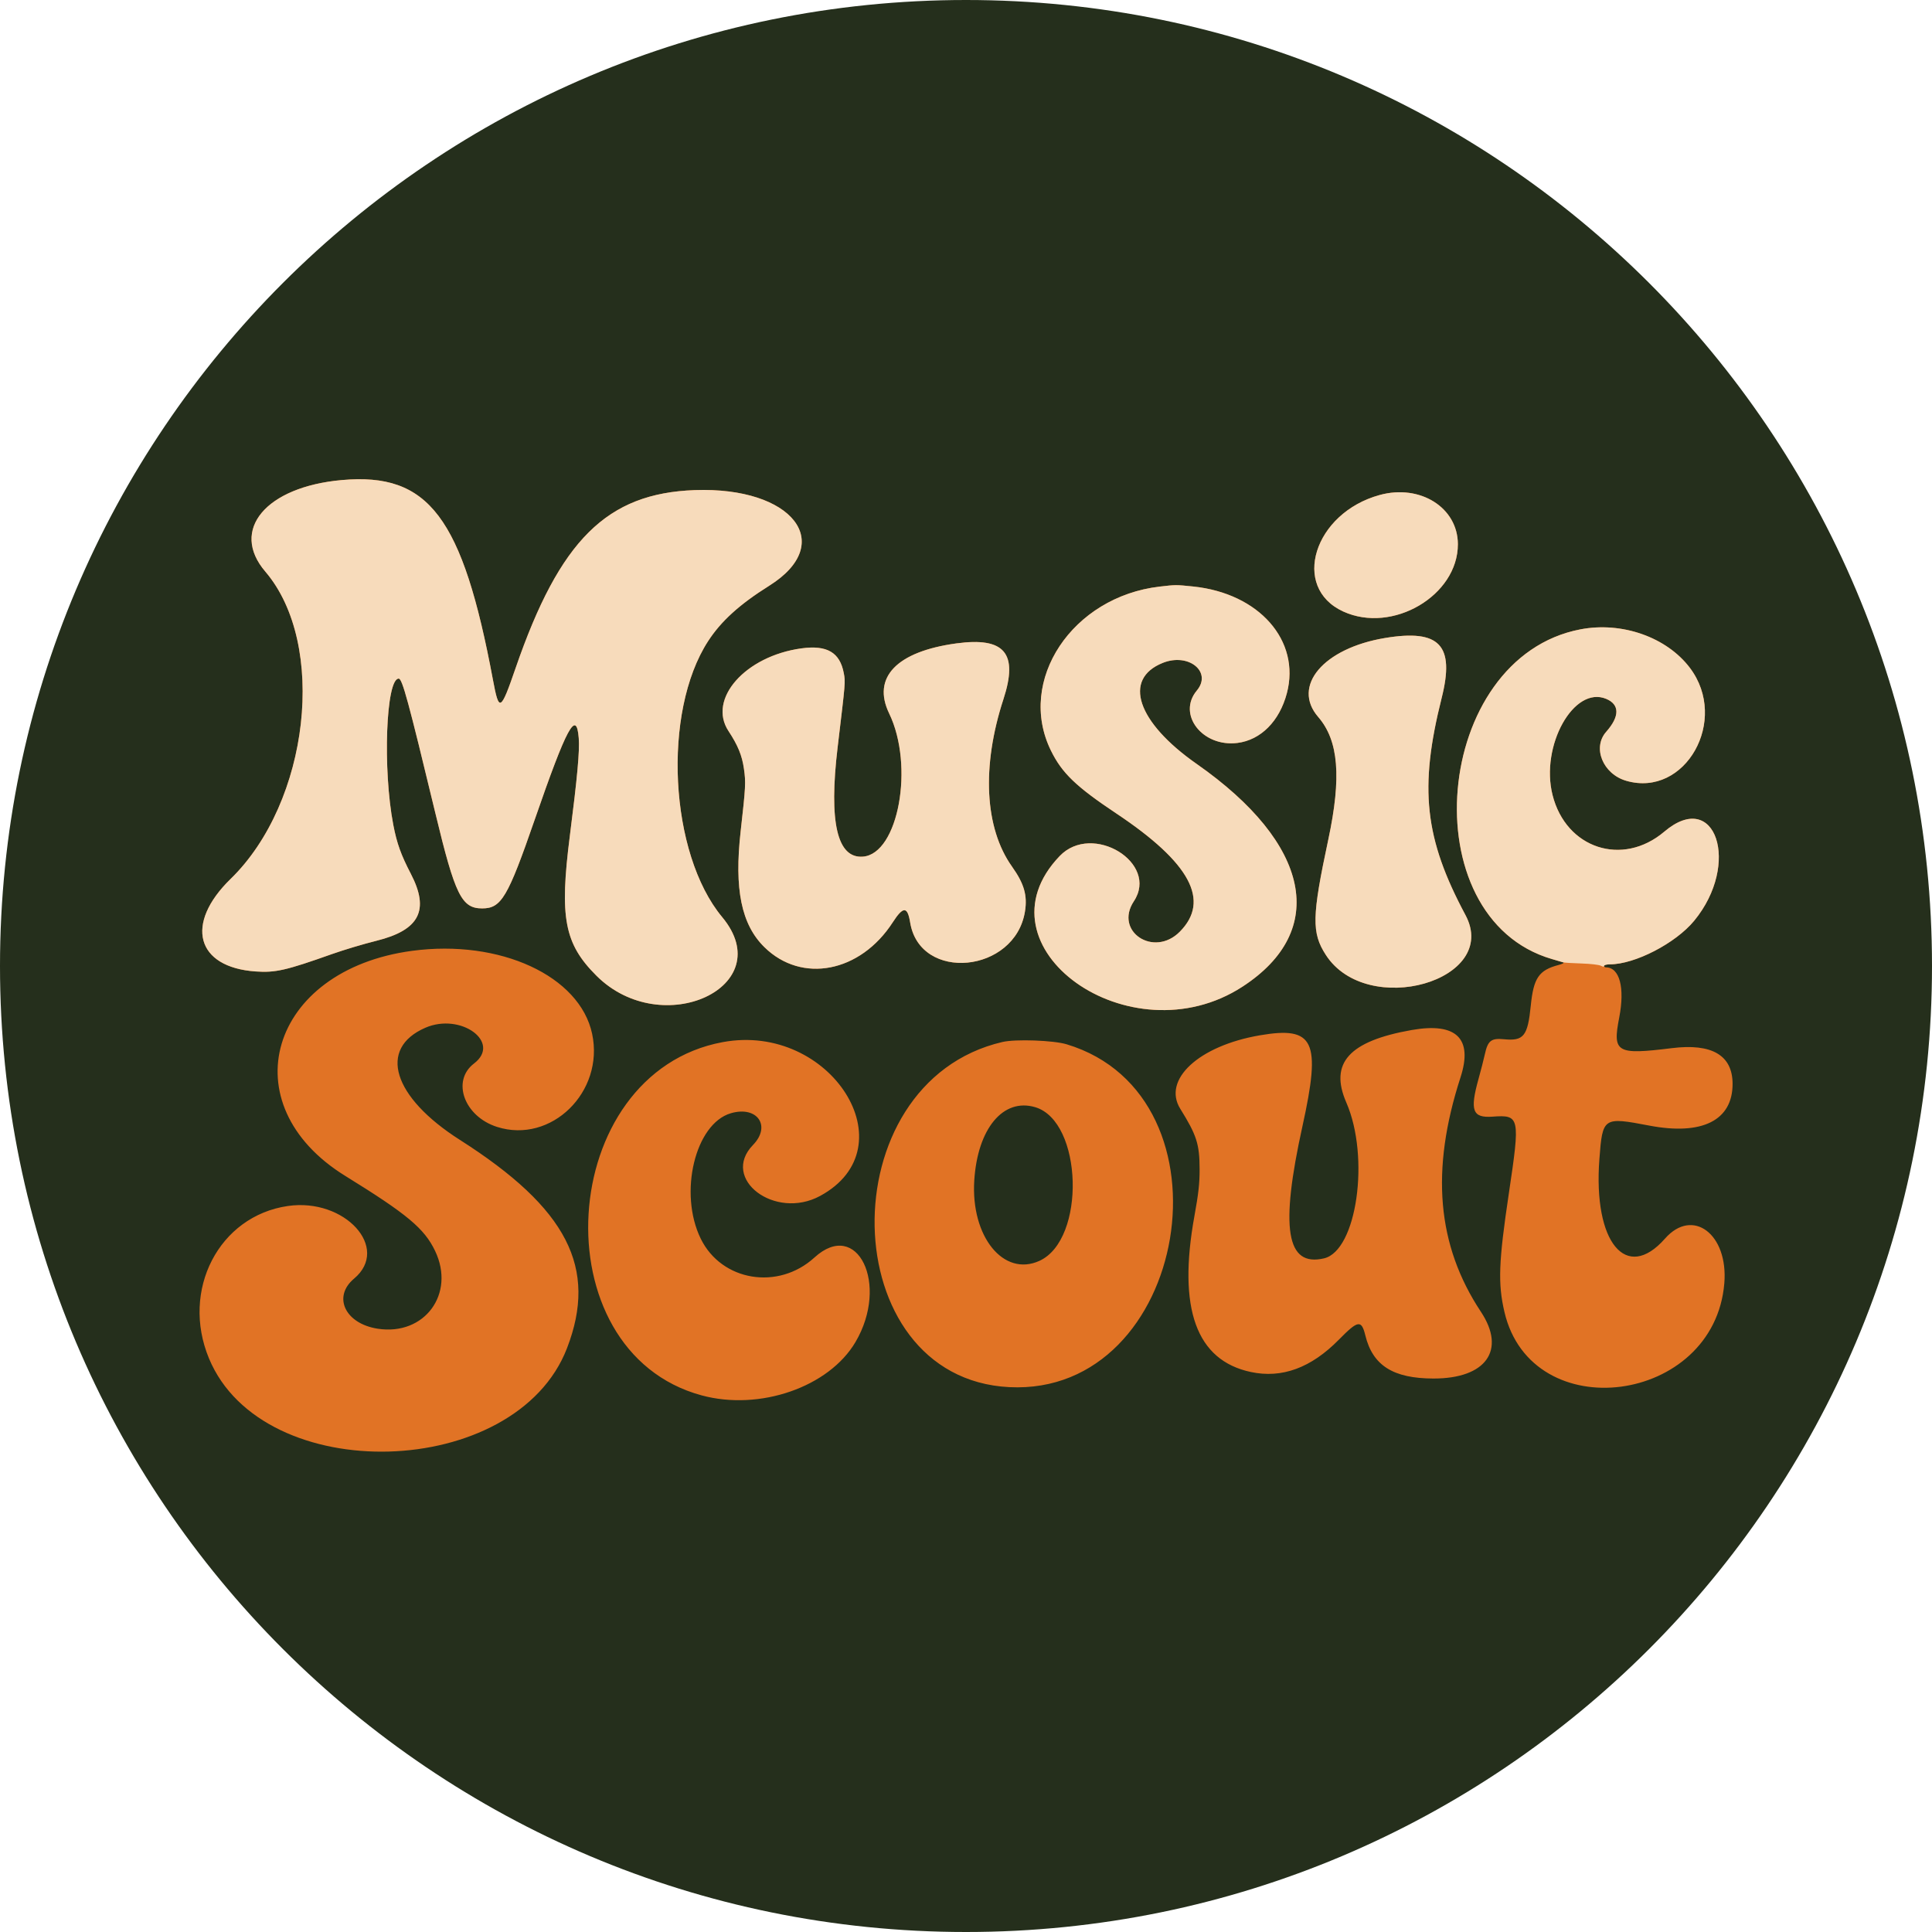
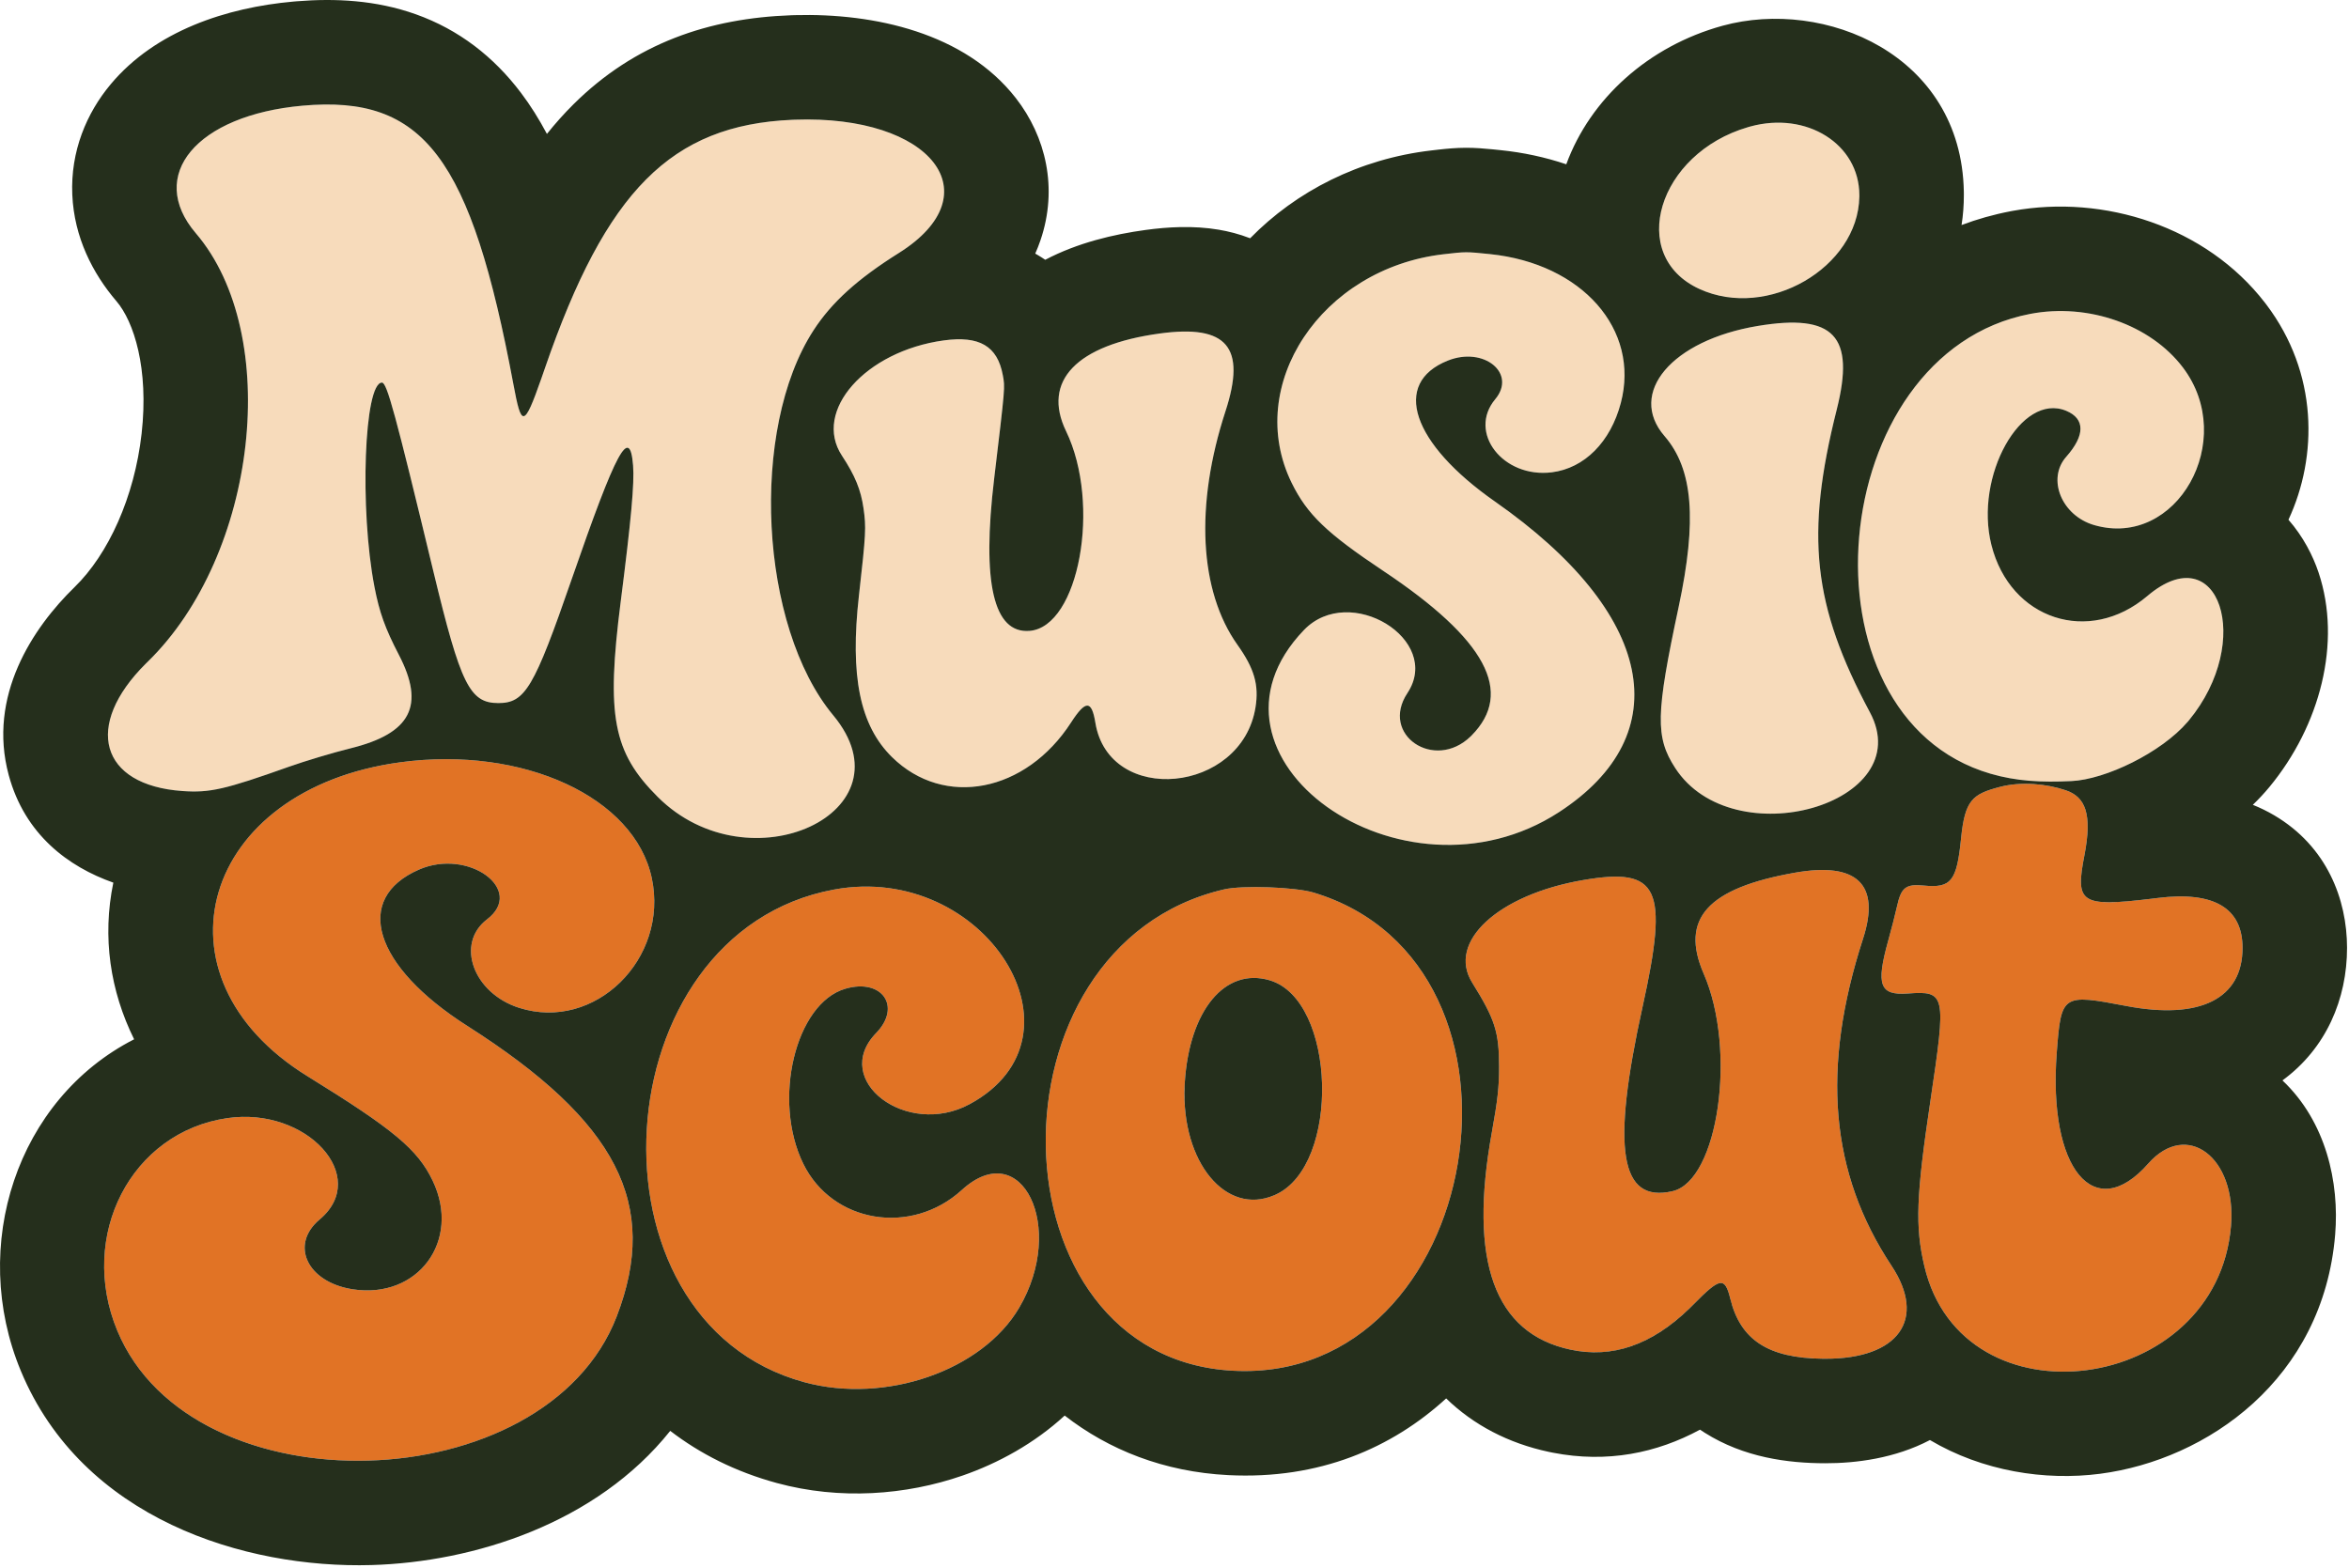
- <svg xmlns="http://www.w3.org/2000/svg" width="1083" height="1083" viewBox="0 0 1083 1083" fill="none">
-   <circle cx="541.5" cy="541.5" r="541.5" fill="#252F1C" />
-   <path fill-rule="evenodd" clip-rule="evenodd" d="M191.597 269.101C148.996 272.907 128.78 297.089 148.717 320.391C183.519 361.068 173.526 449.643 129.279 492.688C103.355 517.908 109.922 542.216 143.294 544.562C154.339 545.339 160.304 543.98 186.088 534.814C192.613 532.493 203.81 529.143 210.97 527.37C235.166 521.375 240.9 510.231 230.295 489.816C224.753 479.15 222.467 472.779 220.476 462.452C214.462 431.273 216.337 380.405 223.499 380.405C225.503 380.405 228.792 392.486 244.155 456.249C255.141 501.847 258.775 509.213 270.284 509.213C281.027 509.213 284.616 503.15 299.74 459.448C317.736 407.446 323.115 397.479 324.418 413.72C324.989 420.827 323.659 435.455 319.434 468.537C313.575 514.409 316.349 528.997 334.345 546.947C371.186 583.693 437.149 552.958 404.833 514.102C375.175 478.441 371.125 399.183 396.928 359.404C404.236 348.139 414.568 338.774 431.236 328.309C469.087 304.545 444.314 272.772 389.469 274.736C340.176 276.502 313.776 302.72 289.039 374.474C280.631 398.863 279.736 399.338 276.35 381.22C259.268 289.794 240.336 264.747 191.597 269.101ZM773.389 277.476C736.51 287.593 723.477 329.283 752.971 342.786C780.578 355.425 817.296 333.851 817.225 305.033C817.173 284.523 796.067 271.255 773.389 277.476ZM650.099 328.816C601.025 334.502 569.835 381.506 589.104 420.737C595.317 433.386 603.16 440.92 625.898 456.079C667.234 483.636 678.601 504.852 661.364 522.268C646.812 536.97 624.394 522.117 635.6 505.2C649.845 483.695 612.338 460.797 594.047 479.832C545.072 530.801 633.478 594.022 696.48 553.084C744.787 521.694 734.764 472.944 670.811 428.23C637.312 404.809 629.207 380.624 651.825 371.575C666.291 365.786 679.627 376.633 670.894 387.085C659.73 400.449 674.026 418.915 693.641 416.464C706.75 414.826 717.251 404.262 721.371 388.567C729.117 359.064 705.797 332.561 668.746 328.759C659.147 327.774 659.092 327.774 650.099 328.816ZM885.922 352.787C803.176 368.617 790.576 514.474 869.955 537.608C872.751 538.423 875.611 539.271 876.31 539.492C877.009 539.714 875.842 540.351 873.716 540.907C862.65 543.805 859.643 548.181 858.098 563.64C856.385 580.794 854.131 583.644 843.13 582.56C835.89 581.847 834.018 583.309 832.339 590.989C831.727 593.785 830.121 600.049 828.769 604.906C823.86 622.557 825.427 626.751 836.633 625.949C851.955 624.852 852.208 626.036 845.8 668.951C840.053 707.434 839.606 719.519 843.337 735.474C858.579 800.643 960.962 787.268 966.583 719.373C968.867 691.778 948.831 676.689 933.314 694.317C911.602 718.983 893.01 696.441 896.551 649.744C898.332 626.243 898.651 626.029 924.515 630.961C954.158 636.614 971.241 628.058 971.216 607.571C971.196 591.551 959.656 584.758 937.186 587.542C906.104 591.391 903.848 590.082 907.667 570.409C910.921 553.649 907.888 542.262 900.17 542.262C899.631 542.262 899.19 541.881 899.19 541.415C899.19 540.949 900.655 540.567 902.445 540.567C916.455 540.567 939.257 528.782 949.669 516.16C975.935 484.315 961.706 441.779 932.95 466.185C909.529 486.064 877.841 475.682 870.293 445.657C863.349 418.034 882.245 384.18 900.378 391.756C907.985 394.934 907.984 401.614 900.373 410.211C892.492 419.116 898.513 433.873 911.579 437.672C944.745 447.313 969.395 403.611 947.282 374.37C934.263 357.156 909.189 348.336 885.922 352.787ZM776.411 357.634C741.872 363.37 723.927 384.566 738.932 401.903C750.387 415.139 752.071 435.611 744.585 470.655C735.381 513.744 735.185 522.878 743.199 535.278C766.353 571.1 841.165 549.732 821.47 512.923C798.505 470.006 795.413 441.799 808.137 391.253C815.592 361.636 807.018 352.551 776.411 357.634ZM536.072 360.668C502.621 365.227 488.677 379.764 498.423 399.917C512.619 429.273 503.604 478.601 483.752 480.194C469.265 481.357 464.517 460.913 469.533 418.963C473.991 381.672 473.93 382.409 473.006 377.412C470.847 365.732 463.621 361.484 449.255 363.451C417.794 367.759 396.537 391.825 408.348 409.763C413.638 417.797 415.968 423.487 417.028 430.961C418.124 438.68 418.003 440.984 415.184 465.995C411.526 498.441 415.576 518.227 428.47 530.917C449.408 551.521 482.251 545.168 500.445 516.996C506.287 507.949 508.713 507.97 510.196 517.083C515.668 550.7 569.036 545.566 574.562 510.891C575.991 501.925 574.085 495.333 567.304 485.8C551.935 464.188 550.163 429.672 562.486 391.93C570.907 366.139 563.164 356.975 536.072 360.668ZM231.001 532.996C150.912 543.721 128.583 619.066 193.598 659.206C228.29 680.624 237.895 688.649 243.901 701.227C255.394 725.299 237.972 748.892 211.713 744.818C193.442 741.983 186.329 726.916 198.464 716.757C218.966 699.591 193.307 671.412 161.38 676.028C122.738 681.615 101.226 723.195 117.159 761.506C147.33 834.056 289.201 829.998 317.829 755.766C335.197 710.727 318.036 677.34 257.803 638.978C220.117 614.978 211.713 587.766 238.392 576.134C258.288 567.458 281.269 584.291 265.719 596.15C252.956 605.886 260.199 625.83 278.63 631.702C308.949 641.361 338.839 612.115 331.933 579.549C325.04 547.042 280.28 526.396 231.001 532.996ZM791.339 577.387C756.207 583.577 745.067 595.926 754.686 618.016C768.048 648.704 760.555 701.101 742.191 705.383C721 710.325 717.457 688.572 730.115 631.241C740.672 583.425 736.757 575.102 706.178 580.361C671.975 586.242 651.455 605.211 661.617 621.552C670.833 636.372 672.416 641.319 672.448 655.393C672.466 663.385 671.844 669.007 669.545 681.663C660.103 733.64 670.569 762.57 701.176 769.09C718.597 772.801 734.949 766.788 750.538 750.939C761.31 739.988 763.173 739.696 765.362 748.62C769.493 765.459 780.956 772.705 803.529 772.746C833.013 772.798 844.376 756.843 830.153 735.362C805.468 698.079 801.806 656.062 818.7 603.941C825.778 582.106 816.369 572.975 791.339 577.387ZM405.146 584.171C311.533 601.495 302.165 757.423 393.251 782.175C425.82 791.025 464.695 777.555 479.567 752.266C498.595 719.91 480.619 682.936 456.543 704.907C436.21 723.461 404.5 718.22 392.816 694.374C380.289 668.808 389.652 629.861 409.727 624.025C424.489 619.733 432.439 631.18 422.094 641.834C403.689 660.79 434.374 684.106 459.696 670.406C510.076 643.15 465.68 572.969 405.146 584.171ZM561.918 584.097C464.135 606.841 467.402 772.594 565.732 777.57C666.438 782.667 694.58 614.547 597.903 585.379C590.496 583.144 569.265 582.388 561.918 584.097ZM580.283 620.644C606.987 628.574 608.83 694.826 582.68 706.771C562.586 715.949 544.134 693.19 546.137 661.697C547.987 632.606 562.363 615.322 580.283 620.644Z" fill="#E17325" />
-   <path fill-rule="evenodd" clip-rule="evenodd" d="M191.596 269.101C148.996 272.907 128.78 297.089 148.717 320.391C183.519 361.068 173.526 449.643 129.279 492.688C103.355 517.908 109.922 542.216 143.293 544.562C154.339 545.339 160.304 543.98 186.088 534.814C192.613 532.493 203.81 529.143 210.97 527.37C235.165 521.375 240.9 510.231 230.294 489.816C224.753 479.15 222.467 472.779 220.475 462.452C214.461 431.273 216.337 380.405 223.499 380.405C225.502 380.405 228.792 392.486 244.155 456.249C255.141 501.847 258.775 509.213 270.284 509.213C281.027 509.213 284.616 503.15 299.74 459.448C317.735 407.446 323.115 397.479 324.418 413.72C324.988 420.827 323.659 435.455 319.434 468.537C313.574 514.408 316.349 528.997 334.345 546.947C371.186 583.693 437.148 552.958 404.833 514.102C375.175 478.441 371.125 399.183 396.928 359.404C404.235 348.139 414.568 338.774 431.236 328.309C469.087 304.545 444.314 272.772 389.468 274.736C340.176 276.502 313.775 302.72 289.038 374.474C280.63 398.863 279.735 399.338 276.35 381.22C259.268 289.794 240.336 264.747 191.596 269.101ZM773.388 277.476C736.51 287.593 723.476 329.283 752.971 342.786C780.578 355.425 817.296 333.851 817.225 305.033C817.173 284.523 796.067 271.255 773.388 277.476ZM650.099 328.816C601.025 334.502 569.835 381.506 589.104 420.737C595.316 433.386 603.16 440.92 625.898 456.079C667.233 483.636 678.601 504.852 661.363 522.268C646.811 536.97 624.394 522.117 635.6 505.2C649.844 483.695 612.338 460.797 594.047 479.832C545.072 530.801 633.478 594.022 696.479 553.084C744.786 521.694 734.764 472.943 670.811 428.23C637.312 404.809 629.207 380.624 651.825 371.575C666.291 365.786 679.627 376.633 670.894 387.085C659.729 400.449 674.025 418.915 693.641 416.464C706.749 414.826 717.25 404.262 721.371 388.567C729.117 359.064 705.797 332.561 668.746 328.759C659.146 327.774 659.092 327.774 650.099 328.816ZM885.921 352.787C803.176 368.617 790.576 514.474 869.954 537.608C872.751 538.423 875.608 539.255 876.304 539.457C877 539.659 881.612 539.947 886.554 540.096C891.497 540.246 896.361 540.808 897.365 541.345C898.559 541.984 899.19 542.018 899.19 541.444C899.19 540.962 900.655 540.567 902.444 540.567C916.455 540.567 939.257 528.782 949.668 516.16C975.935 484.315 961.706 441.779 932.95 466.185C909.529 486.064 877.84 475.682 870.292 445.657C863.349 418.034 882.245 384.18 900.377 391.756C907.985 394.934 907.984 401.614 900.373 410.211C892.491 419.116 898.513 433.873 911.579 437.672C944.745 447.313 969.395 403.611 947.282 374.37C934.263 357.156 909.189 348.336 885.921 352.787ZM776.41 357.634C741.872 363.37 723.927 384.566 738.932 401.903C750.387 415.139 752.071 435.611 744.585 470.655C735.381 513.744 735.184 522.878 743.199 535.278C766.352 571.1 841.165 549.732 821.469 512.923C798.504 470.005 795.413 441.799 808.137 391.253C815.592 361.636 807.018 352.551 776.41 357.634ZM536.072 360.668C502.621 365.227 488.676 379.764 498.423 399.917C512.619 429.273 503.604 478.601 483.752 480.194C469.265 481.357 464.517 460.913 469.532 418.963C473.991 381.672 473.93 382.409 473.006 377.412C470.847 365.732 463.621 361.484 449.255 363.451C417.794 367.759 396.537 391.825 408.348 409.763C413.638 417.797 415.968 423.487 417.028 430.961C418.124 438.68 418.003 440.984 415.183 465.995C411.526 498.441 415.576 518.227 428.47 530.917C449.408 551.521 482.25 545.168 500.445 516.996C506.287 507.949 508.713 507.97 510.196 517.083C515.668 550.7 569.036 545.566 574.562 510.891C575.991 501.925 574.084 495.333 567.304 485.8C551.935 464.188 550.163 429.672 562.486 391.93C570.906 366.139 563.164 356.975 536.072 360.668Z" fill="#F7DBBB" />
+ <svg xmlns="http://www.w3.org/2000/svg" width="944" height="630" viewBox="0 0 944 630" fill="none">
+   <path fill-rule="evenodd" clip-rule="evenodd" d="M803.715 316.276C792.648 319.173 789.642 321.549 788.097 337.008C786.383 354.163 784.129 357.013 773.129 355.928C765.889 355.215 764.017 356.677 762.337 364.357C761.725 367.154 760.119 373.417 758.768 378.274C753.859 395.925 755.425 400.119 766.632 399.317C781.954 398.221 782.206 399.405 775.798 442.32C770.052 480.803 769.604 492.888 773.336 508.842C788.577 574.012 890.961 560.636 896.582 492.741C898.865 465.146 878.83 450.057 863.313 467.685C841.6 492.351 823.009 469.81 826.549 423.112C828.331 399.611 828.65 399.397 854.513 404.329C884.157 409.982 901.24 401.427 901.214 380.939C901.195 364.919 889.655 358.126 867.185 360.91C836.102 364.76 833.846 363.45 837.666 343.778C840.92 327.017 837.979 320.261 830.169 317.631C822.358 315.001 812.256 314.039 803.715 316.276ZM161 306.364C80.911 317.089 58.582 392.435 123.597 432.574C158.288 453.993 167.894 462.017 173.899 474.595C185.392 498.667 167.971 522.261 141.712 518.186C123.441 515.352 116.328 500.285 128.463 490.125C148.964 472.96 123.306 444.78 91.379 449.396C52.736 454.983 31.225 496.564 47.157 534.875C77.329 607.425 219.2 603.366 247.827 529.134C265.196 484.096 248.035 450.708 187.801 412.346C150.116 388.346 141.711 361.134 168.39 349.502C188.286 340.826 211.267 357.659 195.718 369.519C182.955 379.254 190.198 399.199 208.628 405.07C238.947 414.729 268.837 385.483 261.932 352.917C255.039 320.41 210.278 299.764 161 306.364ZM721.337 350.755C686.206 356.946 675.066 369.294 684.685 391.384C698.047 422.072 690.553 474.469 672.19 478.752C650.998 483.693 647.455 461.941 660.113 404.609C670.67 356.793 666.755 348.471 636.177 353.729C601.973 359.611 581.453 378.579 591.615 394.92C600.832 409.741 602.415 414.687 602.446 428.761C602.464 436.754 601.843 442.376 599.544 455.031C590.101 507.008 600.568 535.938 631.175 542.458C648.596 546.169 664.948 540.157 680.537 524.307C691.308 513.356 693.172 513.065 695.361 521.988C699.492 538.827 710.955 546.073 733.527 546.114C763.012 546.166 774.375 530.211 760.152 508.73C735.466 471.447 731.805 429.43 748.699 377.309C755.776 355.474 746.367 346.344 721.337 350.755ZM335.144 357.54C241.532 374.863 232.164 530.792 323.249 555.543C355.819 564.394 394.693 550.924 409.565 525.634C428.593 493.278 410.617 456.304 386.541 478.276C366.208 496.83 334.499 491.588 322.814 467.742C310.288 442.176 319.65 403.229 339.726 397.393C354.488 393.102 362.437 404.548 352.093 415.202C333.688 434.158 364.373 457.475 389.694 443.775C440.074 416.518 395.679 346.338 335.144 357.54ZM491.917 357.465C394.134 380.21 397.401 545.962 495.73 550.938C596.436 556.035 624.578 387.915 527.901 358.747C520.495 356.513 499.264 355.757 491.917 357.465ZM510.282 394.012C536.986 401.943 538.829 468.195 512.678 480.139C492.584 489.317 474.133 466.558 476.135 435.065C477.985 405.974 492.362 388.691 510.282 394.012Z" fill="#E17325" />
+   <path fill-rule="evenodd" clip-rule="evenodd" d="M121.595 42.47C78.994 46.276 58.778 70.458 78.716 93.76C113.517 134.437 103.525 223.012 59.277 266.057C33.353 291.277 39.921 315.584 73.292 317.931C84.337 318.708 90.302 317.349 116.087 308.182C122.612 305.862 133.809 302.512 140.969 300.738C165.164 294.744 170.898 283.599 160.293 263.184C154.752 252.519 152.465 246.148 150.474 235.82C144.46 204.642 146.335 153.774 153.498 153.774C155.501 153.774 158.791 165.855 174.153 229.618C185.139 275.216 188.773 282.582 200.283 282.582C211.025 282.582 214.614 276.518 229.738 232.817C247.734 180.814 253.113 170.848 254.417 187.089C254.987 194.196 253.657 208.824 249.432 241.906C243.573 287.777 246.347 302.365 264.343 320.315C301.185 357.061 367.147 326.326 334.831 287.47C305.173 251.809 301.124 172.552 326.927 132.773C334.234 121.508 344.567 112.142 361.234 101.677C399.085 77.914 374.313 46.14 319.467 48.105C270.174 49.87 243.774 76.089 219.037 147.842C210.629 172.232 209.734 172.707 206.349 154.589C189.266 63.162 170.334 38.116 121.595 42.47ZM703.387 50.845C666.508 60.962 653.475 102.652 682.969 116.155C710.577 128.794 747.294 107.22 747.223 78.401C747.171 57.891 726.066 44.623 703.387 50.845ZM580.097 102.185C531.023 107.87 499.833 154.875 519.102 194.106C525.315 206.755 533.159 214.289 555.896 229.448C597.232 257.005 608.599 278.221 591.362 295.637C576.81 310.339 554.392 295.486 565.599 278.568C579.843 257.063 542.336 234.166 524.045 253.201C475.071 304.17 563.477 367.39 626.478 326.453C674.785 295.062 664.763 246.312 600.81 201.599C567.31 178.177 559.206 153.993 581.823 144.943C596.29 139.155 609.625 150.001 600.893 160.453C589.728 173.817 604.024 192.283 623.639 189.833C636.748 188.195 647.249 177.631 651.369 161.936C659.115 132.433 635.795 105.93 598.745 102.127C589.145 101.143 589.091 101.143 580.097 102.185ZM815.92 126.156C733.175 141.986 720.574 287.842 799.953 310.977C810.357 314.007 820.358 314.501 832.443 313.936C846.438 313.283 869.256 302.151 879.667 289.529C905.933 257.684 891.704 215.148 862.948 239.554C839.527 259.433 807.839 249.05 800.291 219.025C793.347 191.403 812.244 157.549 830.376 165.124C837.983 168.303 837.982 174.982 830.372 183.58C822.49 192.484 828.512 207.242 841.577 211.041C874.743 220.682 899.393 176.98 877.281 147.739C864.262 130.524 839.187 121.704 815.92 126.156ZM706.409 131.002C671.871 136.738 653.926 157.935 668.93 175.271C680.386 188.508 682.069 208.979 674.583 244.024C665.38 287.113 665.183 296.246 673.198 308.647C696.351 344.469 771.164 323.101 751.468 286.292C728.503 243.374 725.411 215.168 738.135 164.622C745.59 135.005 737.017 125.92 706.409 131.002ZM466.07 134.037C432.619 138.596 418.675 153.133 428.421 173.286C442.617 202.641 433.602 251.97 413.751 253.563C399.263 254.725 394.515 234.281 399.531 192.332C403.989 155.041 403.928 155.777 403.004 150.78C400.845 139.1 393.619 134.853 379.253 136.82C347.793 141.127 326.535 165.194 338.347 183.132C343.636 191.166 345.966 196.856 347.027 204.329C348.122 212.049 348.001 214.353 345.182 239.363C341.524 271.81 345.574 291.596 358.468 304.286C379.406 324.89 412.249 318.537 430.443 290.364C436.285 281.317 438.711 281.338 440.194 290.452C445.666 324.069 499.035 318.935 504.561 284.26C505.99 275.294 504.083 268.702 497.303 259.168C481.933 237.557 480.161 203.04 492.484 165.299C500.905 139.508 493.162 130.344 466.07 134.037Z" fill="#F7DBBB" />
+   <path d="M119.33 0.511C134.581 -0.721 150.989 0.003 167.073 5.724C184.462 11.909 198.434 22.848 209.347 37.285C213.168 42.339 216.63 47.867 219.794 53.824C223.159 49.619 226.702 45.647 230.448 41.927C255.278 17.269 285.038 7.311 317.964 6.131L319.483 6.083C351.468 5.222 387.823 13.239 408.235 39.419C420.27 54.856 425.273 75.631 418.144 96.552C417.515 98.398 416.81 100.19 416.038 101.928C416.355 102.106 416.672 102.288 416.989 102.474C418.05 103.097 419.072 103.744 420.057 104.412C433.063 97.575 447.489 94.181 460.397 92.421C469.211 91.22 479.493 90.584 489.796 92.322C493.684 92.978 497.988 94.053 502.401 95.764C520.909 76.835 546.358 63.813 575.262 60.464L578.242 60.12C581.42 59.763 585.153 59.408 589.064 59.396C592.86 59.384 596.599 59.697 599.896 60.025L603.031 60.346L603.033 60.347C612.102 61.278 620.983 63.175 629.447 66.032C639.116 39.651 662.513 18.507 692.275 10.342C733.145 -0.87 788.214 21.83 789.21 76.987L789.223 78.295V78.297C789.234 82.484 788.911 86.537 788.297 90.449C794.494 88.108 801.067 86.235 808.028 84.904L808.897 84.742C845.446 78.074 886.528 90.994 910.218 121.67L910.78 122.405L910.781 122.406C931.597 149.933 931.544 183.411 919.672 208.889C925.604 215.682 929.506 223.348 931.772 230.122C941.18 258.246 932.352 291.662 912.068 316.253C909.969 318.798 907.713 321.206 905.356 323.48C908.247 324.636 911.113 326.023 913.923 327.677C935.225 340.215 943.191 361.578 943.214 380.887C943.24 401.488 934.838 421.398 917.253 434.24C934.813 450.852 940.169 475.289 938.438 496.204V496.206C933.625 554.337 887.008 586.719 844.007 592.336C821.806 595.237 796.678 591.302 775.594 578.787C761.532 586.166 745.849 588.136 733.453 588.114C718.559 588.087 700.877 585.833 685.088 575.852C684.445 575.446 683.814 575.031 683.194 574.61C665.807 584.019 645.881 588.119 624.063 583.87L622.424 583.536C606.2 580.08 592.19 572.75 581.173 562.056C559.411 581.952 530.237 594.738 493.607 592.884C467.757 591.576 445.59 582.736 427.87 568.946C415.698 580.138 401.198 588.086 386.795 593.077C363.999 600.975 337.486 602.935 312.236 596.074C295.526 591.533 281.3 584.272 269.349 575.096C239.726 612.246 190.479 627.852 149.272 629.031C98.325 630.488 33.11 610.477 8.377 551.002C-12.518 500.76 6.789 441.769 53.899 417.715C44.294 398.296 41.013 376.676 45.544 354.752C27.439 348.376 9.957 335.415 3.503 311.526C-5.086 279.737 13.187 252.3 29.991 235.953C43.536 222.775 54.032 199.78 56.905 174.312C59.868 148.048 53.785 129.225 46.802 121.064C37.259 109.909 29.795 95.376 29.053 78.268C28.296 60.778 34.792 45.454 44.481 33.865C62.5 12.312 91.176 3.02 117.858 0.636L119.33 0.511ZM261.932 352.916C255.039 320.41 210.278 299.764 161.001 306.364C80.911 317.089 58.583 392.435 123.597 432.575C158.288 453.993 167.894 462.017 173.9 474.595C185.392 498.667 167.971 522.26 141.713 518.186C123.441 515.351 116.328 500.284 128.463 490.124C148.964 472.959 123.306 444.78 91.379 449.396C52.736 454.983 31.225 496.564 47.157 534.874C77.328 607.424 219.2 603.366 247.828 529.134C265.196 484.096 248.035 450.708 187.801 412.346C150.116 388.346 141.711 361.134 168.39 349.501C188.286 340.826 211.267 357.659 195.718 369.519C182.955 379.254 190.198 399.199 208.629 405.071C238.947 414.729 268.838 385.483 261.932 352.916ZM389.695 443.775C440.074 416.518 395.679 346.337 335.144 357.539C241.532 374.864 232.164 530.792 323.25 555.543C355.819 564.394 394.694 550.924 409.566 525.634C428.594 493.278 410.618 456.305 386.542 478.276C366.209 496.83 334.499 491.588 322.815 467.742C310.289 442.176 319.65 403.23 339.725 397.393C354.487 393.102 362.437 404.549 352.092 415.203C333.688 434.158 364.373 457.475 389.695 443.775ZM748.699 377.309C755.776 355.474 746.368 346.344 721.338 350.755C686.206 356.946 675.066 369.295 684.685 391.384C698.047 422.072 690.553 474.468 672.19 478.751C650.999 483.693 647.455 461.941 660.113 404.61C670.67 356.794 666.755 348.471 636.177 353.729C601.974 359.611 581.454 378.58 591.616 394.92C600.832 409.74 602.416 414.687 602.447 428.761C602.465 436.754 601.843 442.376 599.544 455.031C590.101 507.008 600.568 535.938 631.174 542.458C647.938 546.029 663.71 540.594 678.767 526.057L681.608 525.361L695.361 521.988C699.428 538.563 710.598 545.844 732.477 546.107L733.528 546.114C763.012 546.166 774.375 530.211 760.152 508.73C735.467 471.447 731.805 429.43 748.699 377.309ZM830.169 317.63C822.358 315 812.256 314.039 803.714 316.276C792.648 319.173 789.642 321.549 788.097 337.008C786.384 354.162 784.129 357.013 773.129 355.928C765.889 355.216 764.017 356.677 762.338 364.357C761.726 367.153 760.12 373.416 758.768 378.274C753.859 395.925 755.426 400.118 766.631 399.317C781.954 398.22 782.207 399.405 775.798 442.32C770.052 480.802 769.604 492.888 773.336 508.842C788.578 574.012 890.961 560.636 896.582 492.741C898.865 465.146 878.83 450.057 863.313 467.685C841.601 492.351 823.009 469.81 826.549 423.112C828.331 399.611 828.65 399.397 854.513 404.329C884.157 409.982 901.24 401.426 901.214 380.939C901.195 364.919 889.655 358.126 867.185 360.91L864.354 361.255C835.967 364.66 833.966 362.835 837.666 343.778C840.92 327.018 837.979 320.26 830.169 317.63ZM527.902 358.747C520.496 356.513 499.264 355.757 491.917 357.465C394.134 380.21 397.401 545.962 495.73 550.938C596.436 556.035 624.578 387.916 527.902 358.747ZM680.537 524.307C691.308 513.356 693.172 513.064 695.361 521.988L681.608 525.361L678.767 526.057C679.358 525.487 679.949 524.905 680.537 524.307ZM135.944 492.564L135.998 492.691C135.984 492.661 135.991 492.586 135.882 492.393C135.905 492.46 135.926 492.517 135.944 492.564ZM476.135 435.065C477.985 405.974 492.362 388.691 510.282 394.012C536.986 401.942 538.829 468.195 512.678 480.139L512.208 480.348C492.611 488.825 474.721 467.018 476.056 436.535L476.135 435.065ZM598.745 102.127C589.145 101.143 589.091 101.143 580.097 102.185C531.023 107.87 499.833 154.875 519.102 194.106C525.315 206.754 533.159 214.289 555.897 229.448C597.23 257.003 608.598 278.219 591.364 295.634L591.351 295.626L591.362 295.637L591.019 295.976C576.462 310.106 554.48 295.353 565.598 278.568C579.842 257.063 542.336 234.166 524.046 253.201C475.071 304.169 563.477 367.39 626.478 326.453C674.785 295.063 664.763 246.312 600.81 201.599C567.311 178.177 559.206 153.992 581.824 144.943C596.29 139.155 609.626 150.002 600.893 160.454C589.728 173.817 604.024 192.283 623.639 189.832C636.748 188.194 647.25 177.631 651.37 161.936C659.116 132.433 635.795 105.93 598.745 102.127ZM206.348 154.588C189.266 63.162 170.334 38.116 121.595 42.47C78.995 46.276 58.778 70.458 78.715 93.76C113.517 134.437 103.525 223.012 59.278 266.057L58.676 266.648C33.458 291.655 40.182 315.603 73.293 317.931C84.338 318.708 90.303 317.348 116.087 308.182C122.612 305.862 133.809 302.512 140.968 300.739C165.164 294.744 170.899 283.599 160.294 263.184C154.752 252.518 152.466 246.147 150.474 235.82C144.46 204.642 146.335 153.774 153.498 153.774C155.501 153.774 158.791 165.855 174.154 229.618C185.14 275.215 188.773 282.581 200.283 282.581C211.026 282.581 214.614 276.518 229.738 232.817C247.734 180.814 253.113 170.848 254.417 187.088C254.987 194.196 253.657 208.824 249.432 241.906C243.573 287.777 246.348 302.366 264.343 320.316C301.185 357.061 367.147 326.326 334.832 287.47C305.174 251.809 301.124 172.552 326.926 132.773C334.234 121.508 344.567 112.142 361.235 101.677C399.085 77.914 374.313 46.141 319.467 48.105L318.316 48.151C269.762 50.283 243.58 76.649 219.037 147.842L217.547 152.136C210.508 172.219 209.522 171.575 206.348 154.588ZM738.135 164.621C745.59 135.004 737.017 125.92 706.409 131.002C671.871 136.739 653.926 157.935 668.93 175.271C680.386 188.508 682.07 208.979 674.584 244.024C665.38 287.112 665.183 296.247 673.198 308.647C696.351 344.468 771.164 323.101 751.468 286.291C728.503 243.374 725.411 215.167 738.135 164.621ZM492.484 165.299C500.905 139.508 493.162 130.343 466.07 134.037C432.619 138.596 418.675 153.132 428.422 173.286C442.617 202.641 433.602 251.97 413.751 253.563C399.263 254.725 394.515 234.281 399.531 192.331C403.989 155.041 403.928 155.777 403.005 150.78C400.845 139.1 393.619 134.853 379.254 136.82C347.793 141.127 326.535 165.194 338.346 183.132C343.636 191.166 345.967 196.856 347.027 204.329C348.123 212.048 348.002 214.353 345.182 239.364C341.525 271.81 345.574 291.596 358.468 304.286C379.406 324.89 412.249 318.537 430.443 290.365C436.285 281.318 438.711 281.338 440.194 290.452C445.666 324.069 499.035 318.935 504.561 284.259C505.99 275.294 504.082 268.702 497.302 259.168C481.933 237.557 480.161 203.04 492.484 165.299ZM877.281 147.739C864.262 130.524 839.188 121.704 815.921 126.156C733.175 141.985 720.574 287.842 799.953 310.977C810.357 314.007 820.358 314.5 832.443 313.936C846.219 313.293 868.544 302.496 879.17 290.12L879.667 289.529C905.933 257.684 891.704 215.148 862.948 239.554C839.527 259.432 807.84 249.05 800.292 219.025C793.348 191.402 812.244 157.549 830.377 165.124C837.983 168.303 837.982 174.983 830.372 183.579C822.49 192.484 828.512 207.241 841.578 211.04C874.744 220.681 899.393 176.98 877.281 147.739ZM591.364 295.634L591.362 295.637L591.351 295.626L591.364 295.634ZM747.223 78.402C747.172 57.892 726.066 44.623 703.387 50.845L702.527 51.088C666.307 61.612 653.706 102.757 682.969 116.155C710.361 128.695 746.721 107.555 747.218 79.076L747.223 78.402Z" fill="#252F1C" />
</svg>
